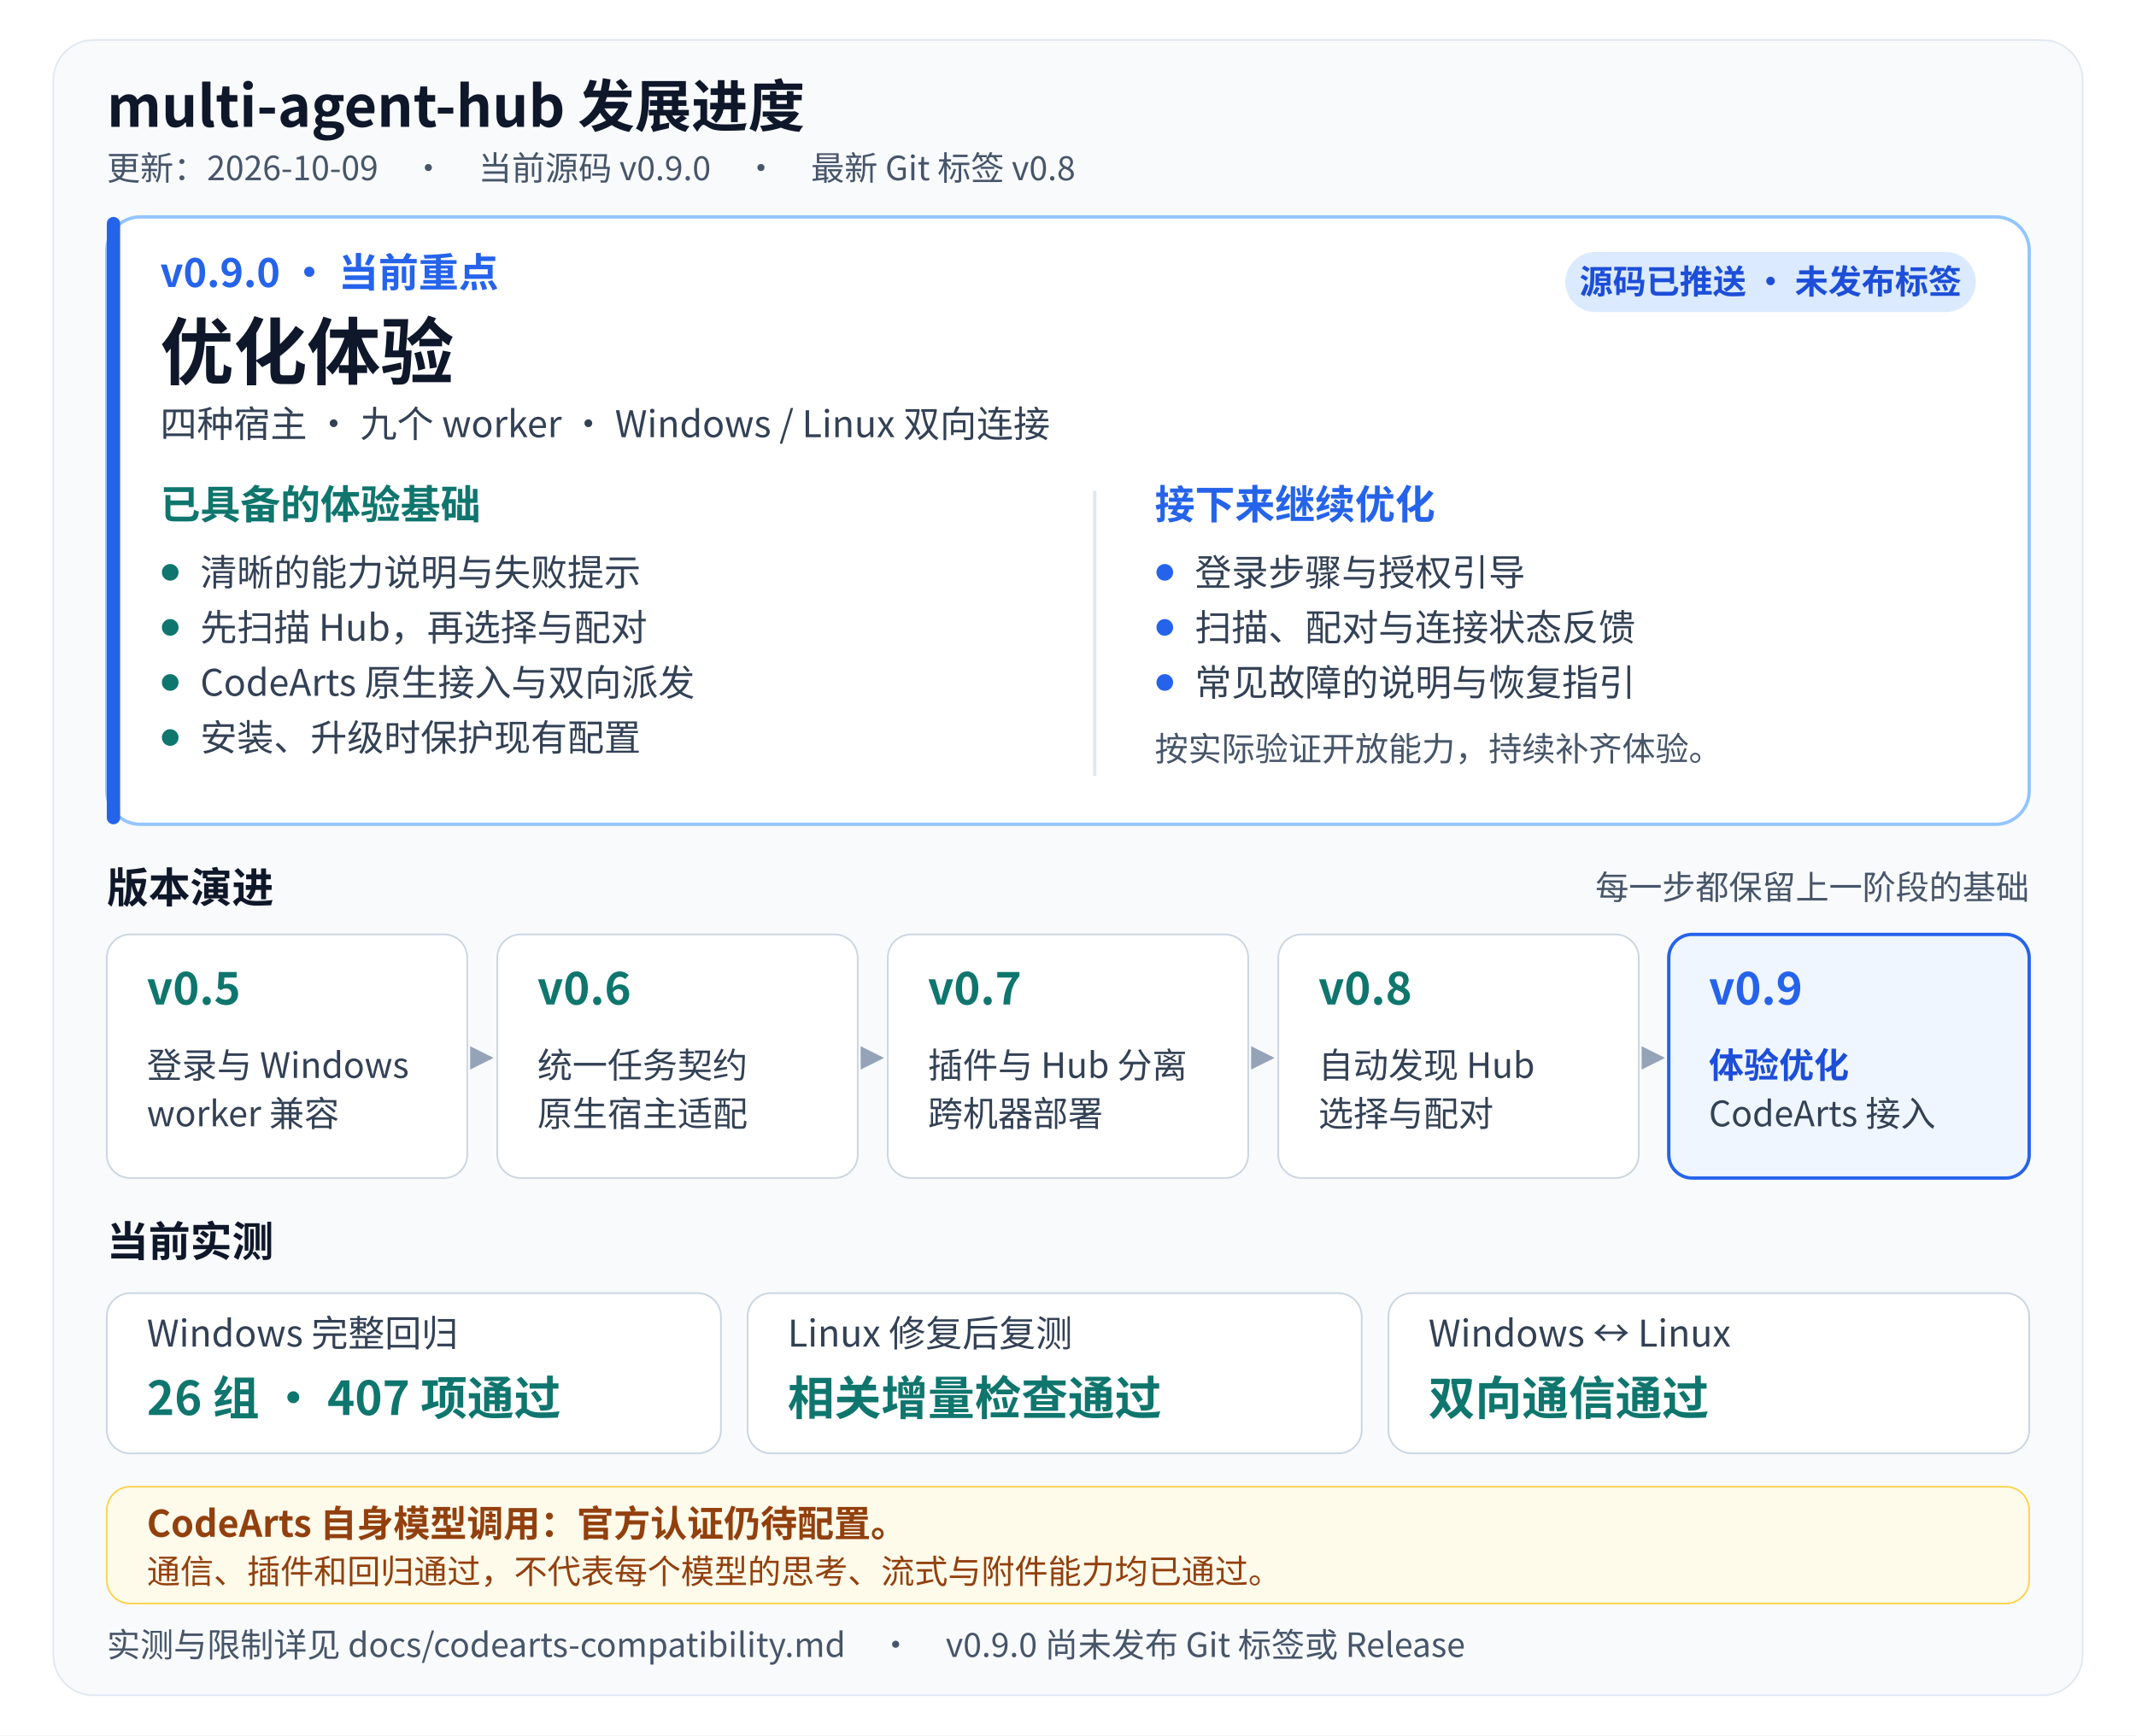
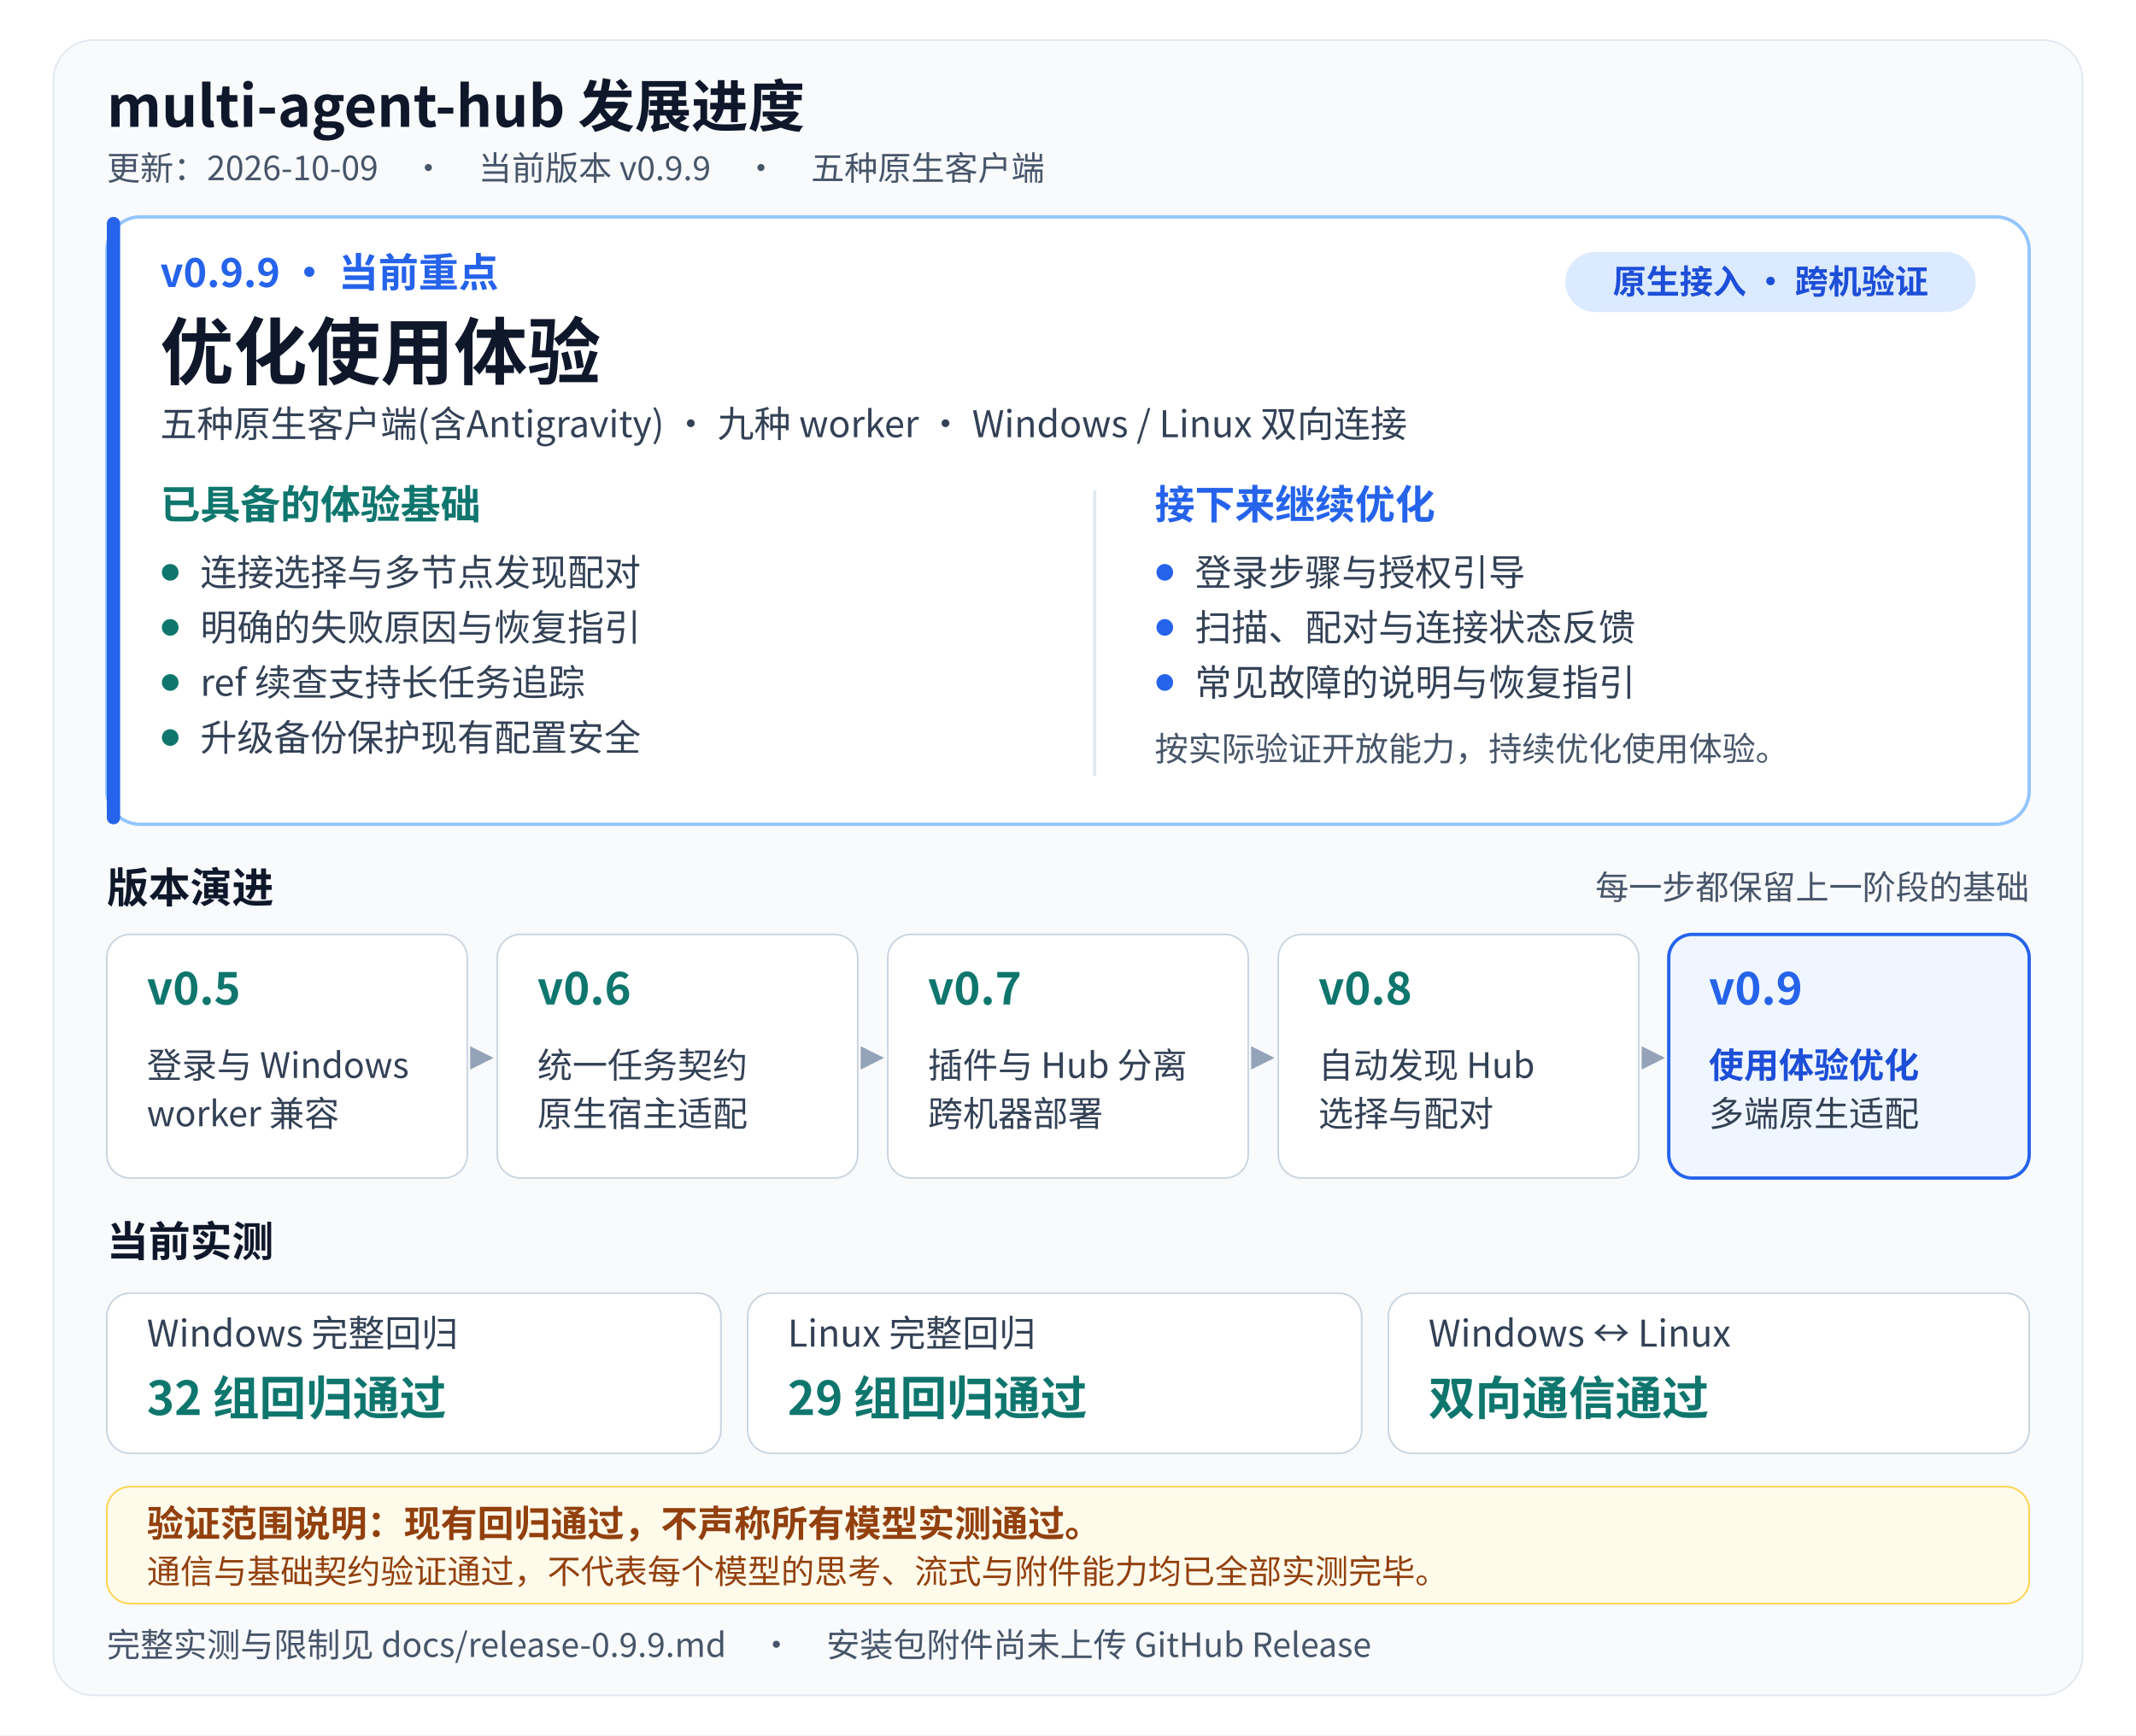
<svg xmlns="http://www.w3.org/2000/svg" width="1280" height="1040" viewBox="0 0 1280 1040" role="img" aria-labelledby="roadmap-title roadmap-desc" font-family="Microsoft YaHei, Noto Sans CJK SC, Segoe UI, sans-serif">
  <defs>
    <style>
      .title { font-size:34px; font-weight:700; fill:#0f172a; }
      .meta { font-size:20px; fill:#475569; }
      .focus { font-size:44px; font-weight:700; fill:#0f172a; }
      .lead { font-size:22px; fill:#334155; }
      .section { font-size:25px; font-weight:700; fill:#0f172a; }
      .body { font-size:22px; fill:#334155; }
      .version { font-size:27px; font-weight:700; fill:#0f766e; }
      .stage { font-size:21px; fill:#334155; }
      .stat { font-size:28px; font-weight:700; fill:#0f766e; }
      .note { font-size:20px; fill:#475569; }
    </style>
    <marker id="timeline-arrow" viewBox="0 0 8 8" refX="7" refY="4" markerWidth="7" markerHeight="7" orient="auto">
      <path d="M 0 0 L 8 4 L 0 8 Z" fill="#94a3b8" />
    </marker>
  </defs>
  <rect width="1280" height="1040" fill="#ffffff" />
  <rect x="32" y="24" width="1216" height="992" rx="24" fill="#f8fafc" stroke="#e2e8f0" />
  <text x="64" y="76" class="title">multi-agent-hub 发展进度</text>
-   <text x="64" y="108" class="meta">更新：2026-10-09　·　当前源码 v0.9.0　·　最新 Git 标签 v0.8</text>
+   <text x="64" y="108" class="meta">更新：2026-10-09　·　当前版本 v0.9.9　·　五种原生客户端</text>
  <g id="current-focus">
    <rect x="64" y="130" width="1152" height="364" rx="20" fill="#ffffff" stroke="#93c5fd" stroke-width="2" />
    <rect x="64" y="130" width="8" height="364" rx="4" fill="#2563eb" />
-     <text x="96" y="172" font-size="24" font-weight="700" fill="#2563eb">v0.9.0 · 当前重点</text>
+     <text x="96" y="172" font-size="24" font-weight="700" fill="#2563eb">v0.9.9 · 当前重点</text>
    <rect x="938" y="151" width="246" height="36" rx="18" fill="#dbeafe" />
-     <text x="1061" y="176" text-anchor="middle" font-size="20" font-weight="700" fill="#1d4ed8">源码已推送 · 未发布标签</text>
-     <text x="96" y="227" class="focus">优化体验</text>
-     <text x="96" y="262" class="lead">四种宿主 · 九个 worker · Windows / Linux 双向连接</text>
+     <text x="1061" y="176" text-anchor="middle" font-size="20" font-weight="700" fill="#1d4ed8">原生接入 · 跨机验证</text>
+     <text x="96" y="227" class="focus">优化使用体验</text>
+     <text x="96" y="262" class="lead">五种原生客户端(含Antigravity) · 九种 worker · Windows / Linux 双向连接</text>
    <line x1="656" y1="294" x2="656" y2="465" stroke="#e2e8f0" stroke-width="2" />
    <text x="96" y="311" font-size="24" font-weight="700" fill="#0f766e">已具备的体验基础</text>
    <circle cx="102" cy="343" r="5" fill="#0f766e" />
-     <text x="120" y="351" class="body">清晰的能力说明与失败提示</text>
+     <text x="120" y="351" class="body">连接选择与多节点发现配对</text>
    <circle cx="102" cy="376" r="5" fill="#0f766e" />
-     <text x="120" y="384" class="body">先扫描 Hub，再选择与配对</text>
+     <text x="120" y="384" class="body">明确的失败原因与恢复指引</text>
    <circle cx="102" cy="409" r="5" fill="#0f766e" />
-     <text x="120" y="417" class="body">CodeArts 原生接入与双向派发</text>
+     <text x="120" y="417" class="body">ref 续查支持长任务追踪</text>
    <circle cx="102" cy="442" r="5" fill="#0f766e" />
-     <text x="120" y="450" class="body">安装、升级时保护现有配置</text>
+     <text x="120" y="450" class="body">升级备份保护现有配置安全</text>
    <text x="692" y="311" font-size="24" font-weight="700" fill="#2563eb">接下来继续优化</text>
    <circle cx="698" cy="343" r="5" fill="#2563eb" />
    <text x="716" y="351" class="body">登录步骤与授权引导</text>
    <circle cx="698" cy="376" r="5" fill="#2563eb" />
    <text x="716" y="384" class="body">扫描、配对与连接状态反馈</text>
    <circle cx="698" cy="409" r="5" fill="#2563eb" />
    <text x="716" y="417" class="body">常见故障的说明与恢复指引</text>
-     <text x="692" y="456" class="note">按实际验证开放能力，持续补齐体验。</text>
+     <text x="692" y="456" class="note">按实际验证开放能力，持续优化使用体验。</text>
  </g>
  <text x="64" y="541" class="section">版本演进</text>
  <text x="1216" y="539" text-anchor="end" class="note">每一步都保留上一阶段的基础</text>
  <g id="version-timeline">
    <rect x="64" y="560" width="216" height="146" rx="14" fill="#ffffff" stroke="#cbd5e1" />
    <text x="88" y="602" class="version">v0.5</text>
    <text x="88" y="646" class="stage">登录与 Windows</text>
    <text x="88" y="675" class="stage">worker 兼容</text>
    <line x1="284" y1="634" x2="294" y2="634" stroke="#94a3b8" stroke-width="2" marker-end="url(#timeline-arrow)" />
    <rect x="298" y="560" width="216" height="146" rx="14" fill="#ffffff" stroke="#cbd5e1" />
    <text x="322" y="602" class="version">v0.6</text>
    <text x="322" y="646" class="stage">统一任务契约</text>
    <text x="322" y="675" class="stage">原生宿主适配</text>
    <line x1="518" y1="634" x2="528" y2="634" stroke="#94a3b8" stroke-width="2" marker-end="url(#timeline-arrow)" />
    <rect x="532" y="560" width="216" height="146" rx="14" fill="#ffffff" stroke="#cbd5e1" />
    <text x="556" y="602" class="version">v0.7</text>
    <text x="556" y="646" class="stage">插件与 Hub 分离</text>
    <text x="556" y="675" class="stage">跨机器部署</text>
    <line x1="752" y1="634" x2="762" y2="634" stroke="#94a3b8" stroke-width="2" marker-end="url(#timeline-arrow)" />
    <rect x="766" y="560" width="216" height="146" rx="14" fill="#ffffff" stroke="#cbd5e1" />
    <text x="790" y="602" class="version">v0.8</text>
    <text x="790" y="646" class="stage">自动发现 Hub</text>
    <text x="790" y="675" class="stage">选择与配对</text>
    <line x1="986" y1="634" x2="996" y2="634" stroke="#94a3b8" stroke-width="2" marker-end="url(#timeline-arrow)" />
    <rect x="1000" y="560" width="216" height="146" rx="14" fill="#eff6ff" stroke="#2563eb" stroke-width="2" />
    <text x="1024" y="602" font-size="27" font-weight="700" fill="#2563eb">v0.9</text>
-     <text x="1024" y="646" font-size="21" font-weight="700" fill="#1d4ed8">体验优化</text>
-     <text x="1024" y="675" class="stage">CodeArts 接入</text>
+     <text x="1024" y="646" font-size="21" font-weight="700" fill="#1d4ed8">使用体验优化</text>
+     <text x="1024" y="675" class="stage">多端原生适配</text>
  </g>
  <text x="64" y="753" class="section">当前实测</text>
  <g id="validation-summary">
    <rect x="64" y="775" width="368" height="96" rx="14" fill="#ffffff" stroke="#cbd5e1" />
    <text x="88" y="807" class="body">Windows 完整回归</text>
-     <text x="88" y="848" class="stat">26 组 · 407 项通过</text>
+     <text x="88" y="848" class="stat">32 组回归通过</text>
    <rect x="448" y="775" width="368" height="96" rx="14" fill="#ffffff" stroke="#cbd5e1" />
-     <text x="472" y="807" class="body">Linux 修复后复测</text>
-     <text x="472" y="848" class="stat">相关增量检查通过</text>
+     <text x="472" y="807" class="body">Linux 完整回归</text>
+     <text x="472" y="848" class="stat">29 组回归通过</text>
    <rect x="832" y="775" width="384" height="96" rx="14" fill="#ffffff" stroke="#cbd5e1" />
    <text x="856" y="807" class="body">Windows ↔ Linux</text>
    <text x="856" y="848" class="stat">双向通信通过</text>
  </g>
  <g id="authentication-boundary">
    <rect x="64" y="891" width="1152" height="70" rx="14" fill="#fffbeb" stroke="#fcd34d" />
-     <text x="88" y="921" font-size="22" font-weight="700" fill="#92400e">CodeArts 自身模型调用：官方认证仍待配置。</text>
-     <text x="88" y="949" font-size="20" fill="#92400e">通信、插件和回归通过，不代表每个模型的思考、流式与附件能力均已通过。</text>
+     <text x="88" y="921" font-size="22" font-weight="700" fill="#92400e">验证范围说明：现有回归通过，不声称所有模型实测通过。</text>
+     <text x="88" y="949" font-size="20" fill="#92400e">通信与基础契约验证通过，不代表每个模型的思考、流式与附件能力均已全部实测完毕。</text>
  </g>
-   <text x="64" y="993" class="note">实测与限制详见 docs/codearts-compatibility.md　·　v0.9.0 尚未发布 Git 标签或 Release</text>
+   <text x="64" y="993" class="note">完整实测与限制见 docs/release-0.9.9.md　·　安装包附件尚未上传 GitHub Release</text>
</svg>
